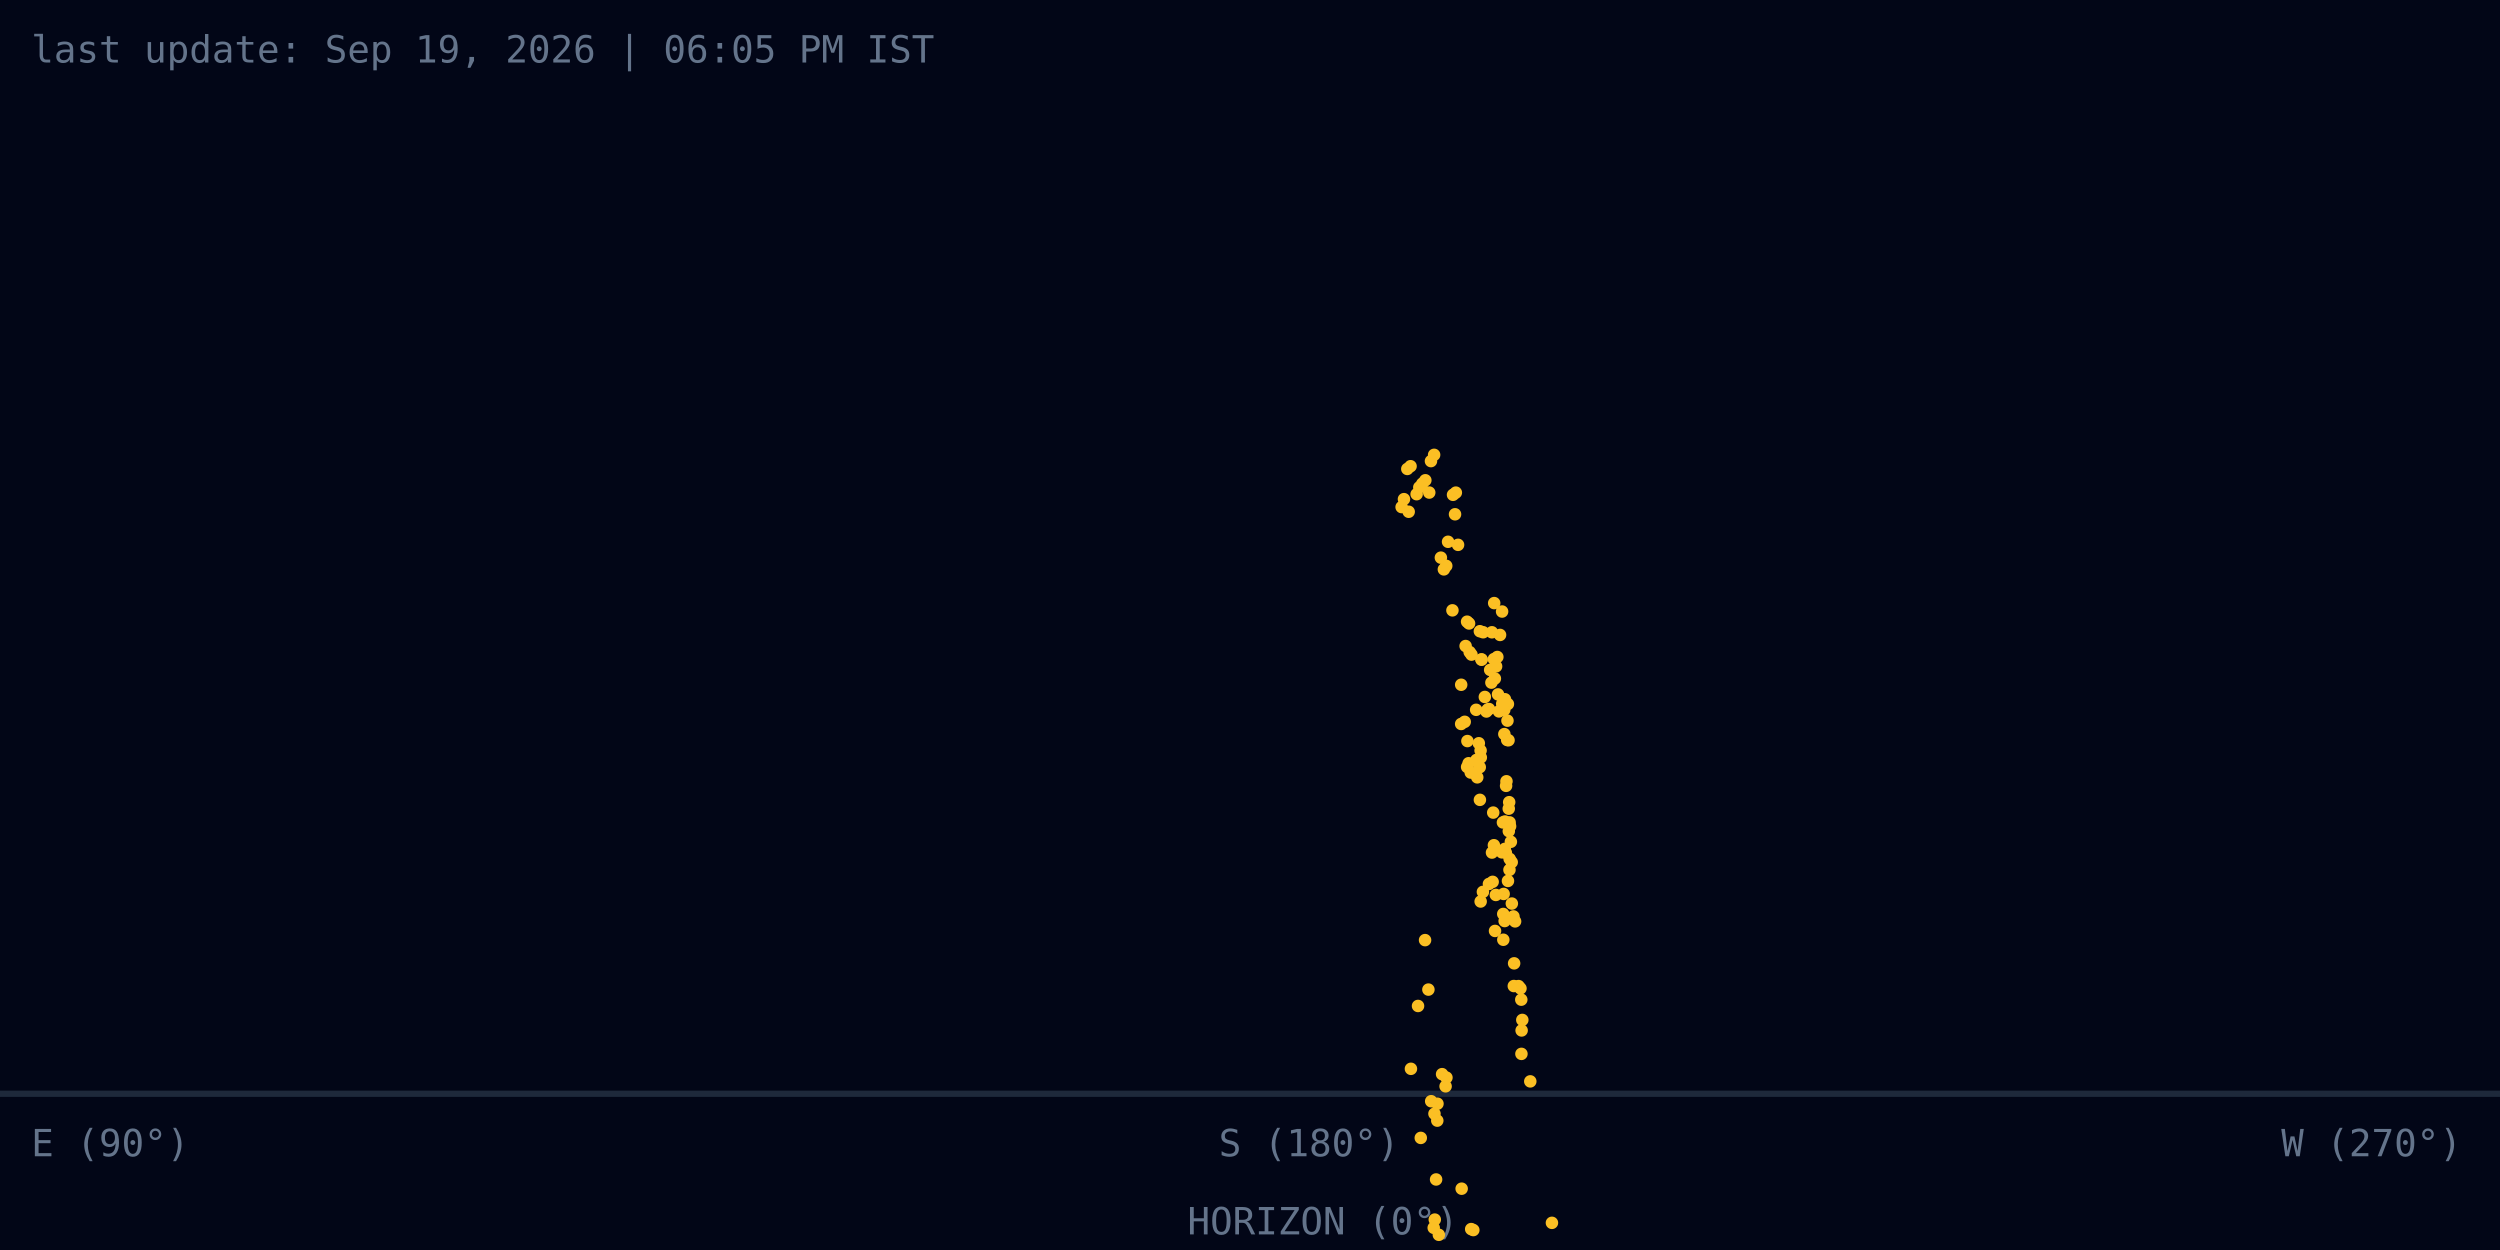
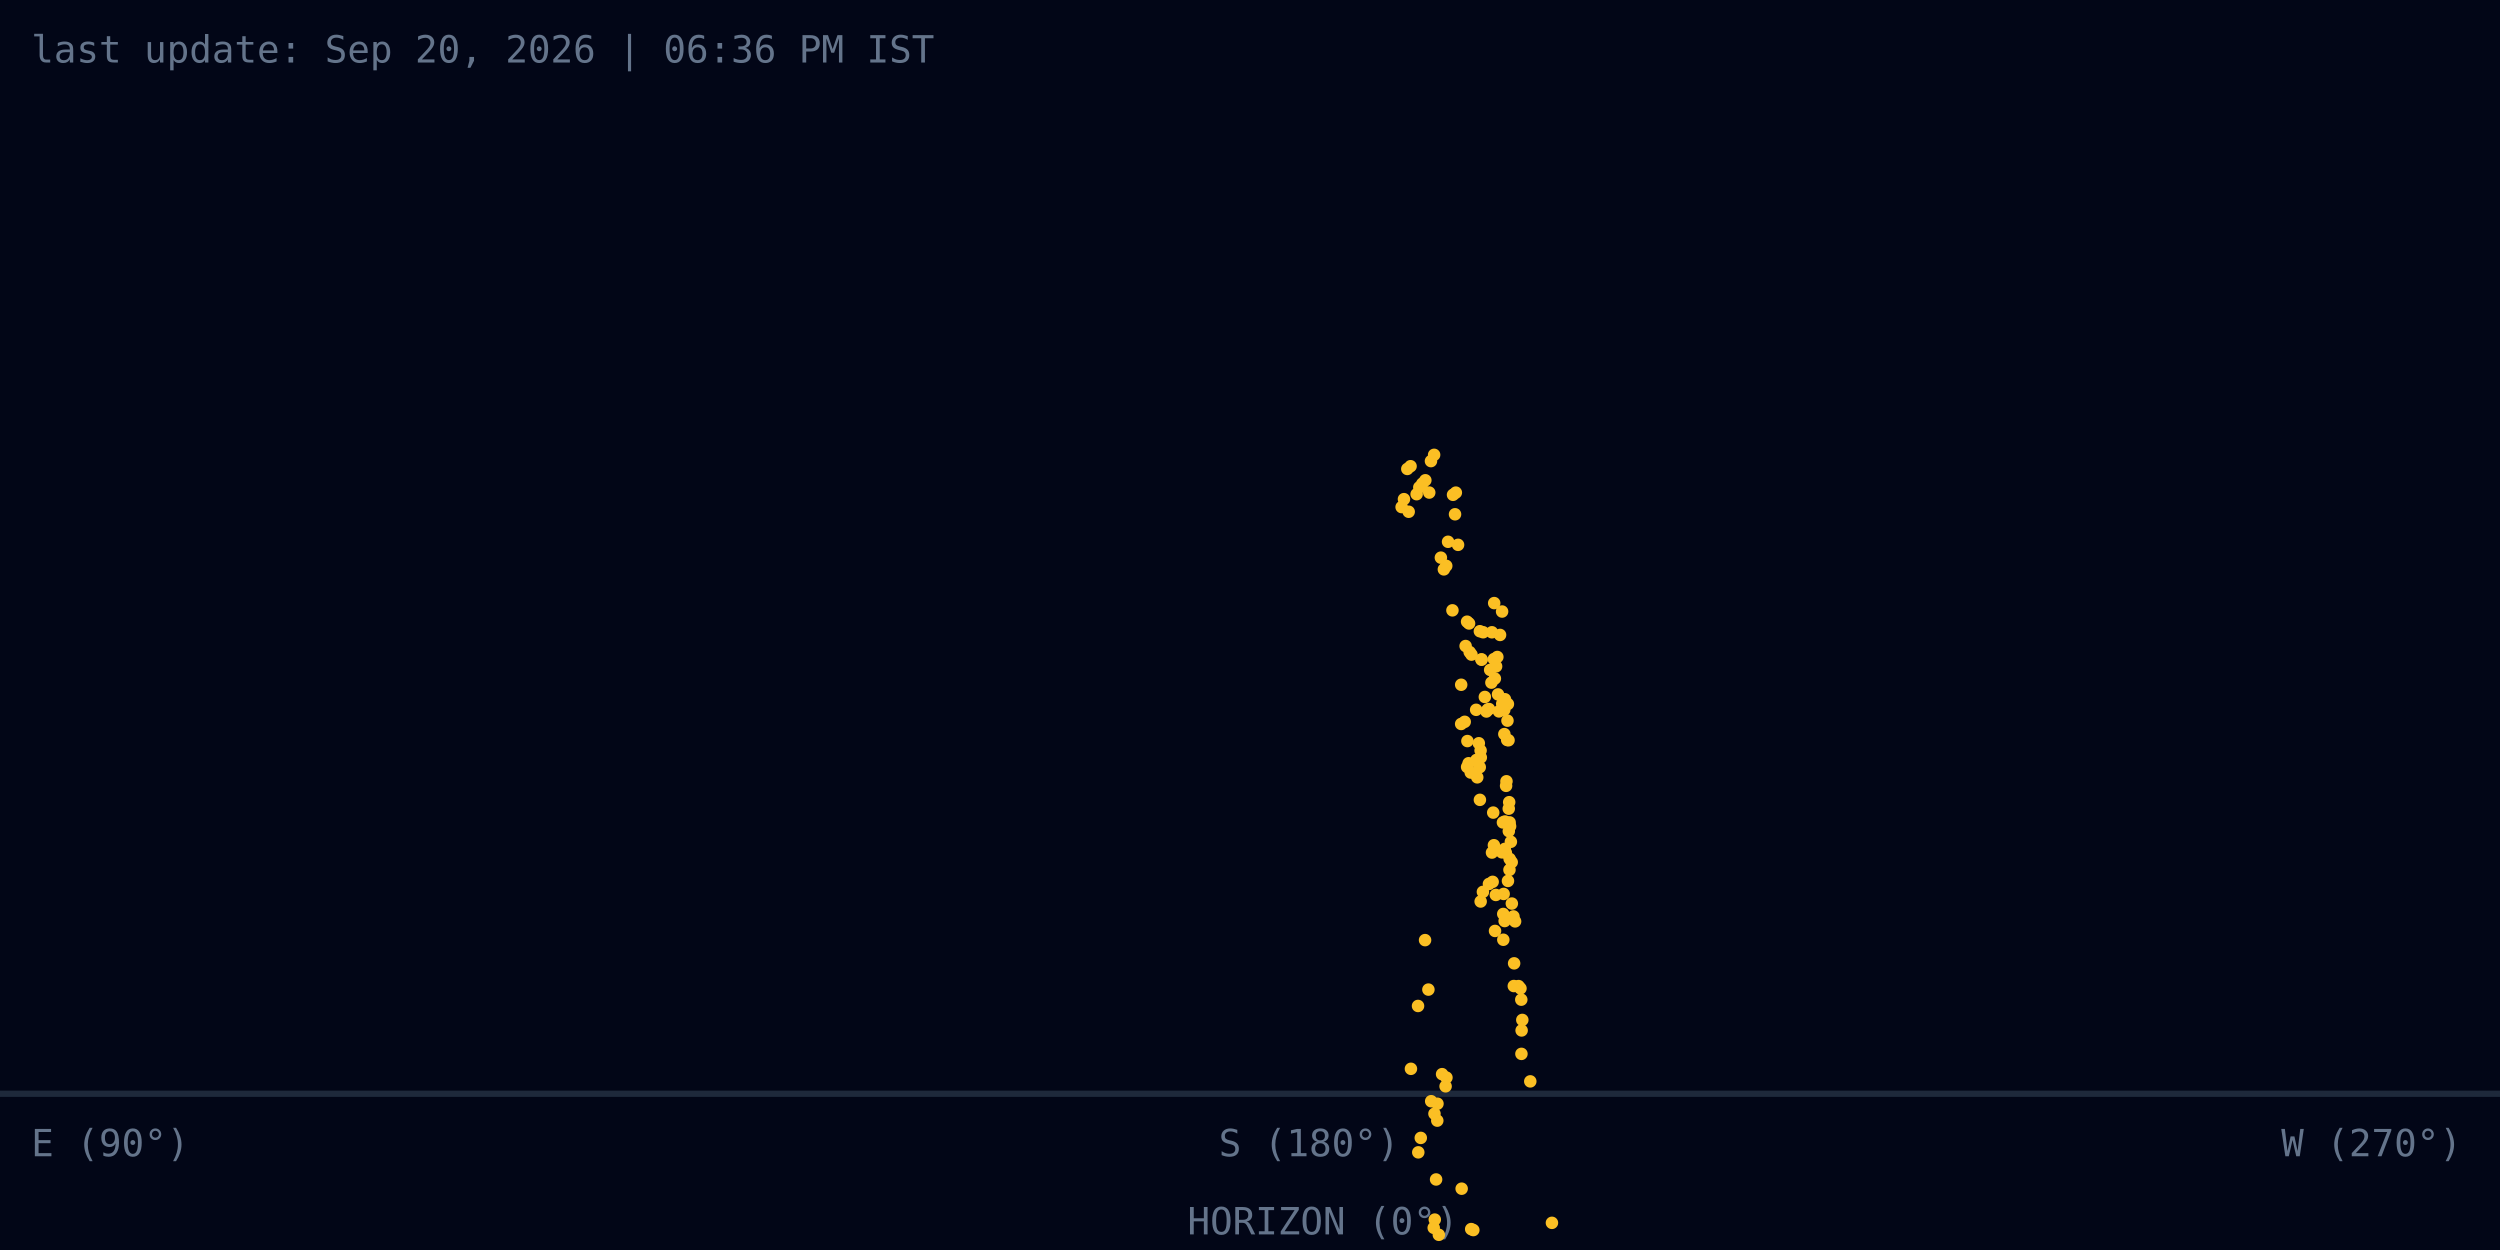
<svg xmlns="http://www.w3.org/2000/svg" width="800" height="400" viewBox="0 0 800 400">
  <rect width="800" height="400" fill="#020617" />
-   <text id="last-update" x="10" y="20" fill="#64748b" font-family="monospace">last update: Sep 19, 2026 | 06:05 PM IST</text>
+   <text id="last-update" x="10" y="20" fill="#64748b" font-family="monospace">last update: Sep 20, 2026 | 06:36 PM IST</text>
  <line x1="0" y1="350" x2="800" y2="350" stroke="#1e293b" stroke-width="2" />
  <text x="380" y="395" fill="#64748b" font-size="12" font-family="monospace">HORIZON (0°)</text>
  <text x="730" y="370" fill="#64748b" font-size="12" font-family="monospace">W (270°)</text>
  <text x="390" y="370" fill="#64748b" font-size="12" font-family="monospace">S (180°)</text>
  <text x="10" y="370" fill="#64748b" font-size="12" font-family="monospace">E (90°)</text>
  <g id="analemma-points">
    <circle cx=" 465.61" cy=" 164.57" r="2" fill="#fbbf24">
 </circle>
    <circle cx=" 467.57" cy=" 231.67" r="2" fill="#fbbf24">
 </circle>
    <circle cx=" 467.58" cy=" 219.12" r="2" fill="#fbbf24">
 </circle>
    <circle cx=" 468.71" cy=" 230.98" r="2" fill="#fbbf24">
 </circle>
    <circle cx=" 469.57" cy=" 237.14" r="2" fill="#fbbf24">
 </circle>
    <circle cx=" 469.00" cy=" 206.73" r="2" fill="#fbbf24">
 </circle>
    <circle cx=" 469.47" cy=" 198.94" r="2" fill="#fbbf24">
 </circle>
    <circle cx=" 470.10" cy=" 199.51" r="2" fill="#fbbf24">
 </circle>
    <circle cx=" 474.53" cy=" 285.41" r="2" fill="#fbbf24">
 </circle>
    <circle cx=" 472.47" cy=" 243.18" r="2" fill="#fbbf24">
 </circle>
    <circle cx=" 473.57" cy=" 255.95" r="2" fill="#fbbf24">
 </circle>
    <circle cx=" 473.22" cy=" 237.84" r="2" fill="#fbbf24">
 </circle>
    <circle cx=" 473.79" cy=" 240.17" r="2" fill="#fbbf24">
 </circle>
    <circle cx=" 473.56" cy=" 201.99" r="2" fill="#fbbf24">
 </circle>
    <circle cx=" 474.09" cy=" 210.99" r="2" fill="#fbbf24">
 </circle>
    <circle cx=" 478.41" cy=" 297.90" r="2" fill="#fbbf24">
 </circle>
    <circle cx=" 477.65" cy=" 282.19" r="2" fill="#fbbf24">
 </circle>
    <circle cx=" 477.44" cy=" 272.82" r="2" fill="#fbbf24">
 </circle>
    <circle cx=" 478.67" cy=" 286.38" r="2" fill="#fbbf24">
 </circle>
    <circle cx=" 478.05" cy=" 270.47" r="2" fill="#fbbf24">
 </circle>
    <circle cx=" 476.85" cy=" 214.37" r="2" fill="#fbbf24">
 </circle>
    <circle cx=" 477.25" cy=" 218.44" r="2" fill="#fbbf24">
 </circle>
    <circle cx=" 481.06" cy=" 300.72" r="2" fill="#fbbf24">
 </circle>
    <circle cx=" 481.04" cy=" 292.47" r="2" fill="#fbbf24">
 </circle>
    <circle cx=" 481.49" cy=" 294.73" r="2" fill="#fbbf24">
 </circle>
    <circle cx=" 481.17" cy=" 286.06" r="2" fill="#fbbf24">
 </circle>
    <circle cx=" 479.37" cy=" 222.21" r="2" fill="#fbbf24">
 </circle>
    <circle cx=" 479.67" cy=" 227.65" r="2" fill="#fbbf24">
 </circle>
    <circle cx=" 498.29" cy=" 411.31" r="2" fill="#fbbf24">
 </circle>
    <circle cx=" 498.34" cy=" 411.53" r="2" fill="#fbbf24">
 </circle>
    <circle cx=" 484.42" cy=" 315.53" r="2" fill="#fbbf24">
 </circle>
    <circle cx=" 486.86" cy=" 337.24" r="2" fill="#fbbf24">
 </circle>
    <circle cx=" 481.87" cy=" 272.88" r="2" fill="#fbbf24">
 </circle>
    <circle cx=" 482.55" cy=" 281.90" r="2" fill="#fbbf24">
 </circle>
    <circle cx=" 481.19" cy=" 226.61" r="2" fill="#fbbf24">
 </circle>
    <circle cx=" 481.39" cy=" 234.91" r="2" fill="#fbbf24">
 </circle>
    <circle cx=" 486.92" cy=" 329.74" r="2" fill="#fbbf24">
 </circle>
    <circle cx=" 483.03" cy=" 278.36" r="2" fill="#fbbf24">
 </circle>
    <circle cx=" 483.79" cy=" 289.14" r="2" fill="#fbbf24">
 </circle>
    <circle cx=" 485.93" cy=" 315.55" r="2" fill="#fbbf24">
 </circle>
    <circle cx=" 484.30" cy=" 293.26" r="2" fill="#fbbf24">
 </circle>
    <circle cx=" 482.30" cy=" 236.80" r="2" fill="#fbbf24">
 </circle>
    <circle cx=" 482.80" cy=" 258.78" r="2" fill="#fbbf24">
 </circle>
    <circle cx=" 501.22" cy=" 413.90" r="2" fill="#fbbf24">
 </circle>
    <circle cx=" 489.69" cy=" 346.04" r="2" fill="#fbbf24">
 </circle>
    <circle cx=" 486.81" cy=" 319.89" r="2" fill="#fbbf24">
 </circle>
    <circle cx=" 484.83" cy=" 294.84" r="2" fill="#fbbf24">
 </circle>
    <circle cx=" 486.55" cy=" 316.29" r="2" fill="#fbbf24">
 </circle>
    <circle cx=" 482.73" cy=" 236.88" r="2" fill="#fbbf24">
 </circle>
    <circle cx=" 483.48" cy=" 269.37" r="2" fill="#fbbf24">
 </circle>
    <circle cx=" 496.62" cy=" 391.31" r="2" fill="#fbbf24">
 </circle>
    <circle cx=" 483.75" cy=" 275.90" r="2" fill="#fbbf24">
 </circle>
    <circle cx=" 483.23" cy=" 264.40" r="2" fill="#fbbf24">
 </circle>
    <circle cx=" 482.94" cy=" 256.70" r="2" fill="#fbbf24">
 </circle>
    <circle cx=" 483.08" cy=" 263.17" r="2" fill="#fbbf24">
 </circle>
    <circle cx=" 482.53" cy=" 225.29" r="2" fill="#fbbf24">
 </circle>
    <circle cx=" 482.39" cy=" 230.61" r="2" fill="#fbbf24">
 </circle>
    <circle cx=" 487.14" cy=" 326.38" r="2" fill="#fbbf24">
 </circle>
    <circle cx=" 482.82" cy=" 265.96" r="2" fill="#fbbf24">
 </circle>
    <circle cx=" 483.09" cy=" 274.84" r="2" fill="#fbbf24">
 </circle>
    <circle cx=" 482.07" cy=" 250.01" r="2" fill="#fbbf24">
 </circle>
    <circle cx=" 481.95" cy=" 251.47" r="2" fill="#fbbf24">
 </circle>
    <circle cx=" 481.58" cy=" 223.76" r="2" fill="#fbbf24">
 </circle>
    <circle cx=" 481.36" cy=" 227.15" r="2" fill="#fbbf24">
 </circle>
    <circle cx=" 484.52" cy=" 308.27" r="2" fill="#fbbf24">
 </circle>
    <circle cx=" 481.59" cy=" 262.88" r="2" fill="#fbbf24">
 </circle>
    <circle cx=" 480.71" cy=" 225.23" r="2" fill="#fbbf24">
 </circle>
    <circle cx=" 481.54" cy=" 271.65" r="2" fill="#fbbf24">
 </circle>
    <circle cx=" 480.94" cy=" 263.18" r="2" fill="#fbbf24">
 </circle>
    <circle cx=" 480.67" cy=" 195.69" r="2" fill="#fbbf24">
 </circle>
    <circle cx=" 480.02" cy=" 203.18" r="2" fill="#fbbf24">
 </circle>
    <circle cx=" 480.62" cy=" 272.75" r="2" fill="#fbbf24">
 </circle>
    <circle cx=" 479.15" cy=" 210.24" r="2" fill="#fbbf24">
 </circle>
    <circle cx=" 478.75" cy=" 213.23" r="2" fill="#fbbf24">
 </circle>
    <circle cx=" 478.36" cy=" 217.14" r="2" fill="#fbbf24">
 </circle>
    <circle cx=" 478.05" cy=" 210.91" r="2" fill="#fbbf24">
 </circle>
    <circle cx=" 478.14" cy=" 192.99" r="2" fill="#fbbf24">
 </circle>
    <circle cx=" 477.41" cy=" 202.33" r="2" fill="#fbbf24">
 </circle>
    <circle cx=" 477.83" cy=" 260.03" r="2" fill="#fbbf24">
 </circle>
    <circle cx=" 476.48" cy=" 226.89" r="2" fill="#fbbf24">
 </circle>
    <circle cx=" 476.07" cy=" 227.06" r="2" fill="#fbbf24">
 </circle>
    <circle cx=" 475.66" cy=" 227.68" r="2" fill="#fbbf24">
 </circle>
    <circle cx=" 475.15" cy=" 223.03" r="2" fill="#fbbf24">
 </circle>
    <circle cx=" 474.61" cy=" 202.32" r="2" fill="#fbbf24">
 </circle>
    <circle cx=" 474.09" cy=" 211.11" r="2" fill="#fbbf24">
 </circle>
    <circle cx=" 476.46" cy=" 282.87" r="2" fill="#fbbf24">
 </circle>
    <circle cx=" 473.86" cy=" 242.39" r="2" fill="#fbbf24">
 </circle>
    <circle cx=" 473.52" cy=" 245.50" r="2" fill="#fbbf24">
 </circle>
    <circle cx=" 472.37" cy=" 227.14" r="2" fill="#fbbf24">
 </circle>
    <circle cx=" 472.72" cy=" 248.75" r="2" fill="#fbbf24">
 </circle>
    <circle cx=" 470.88" cy=" 209.48" r="2" fill="#fbbf24">
 </circle>
    <circle cx=" 470.29" cy=" 208.66" r="2" fill="#fbbf24">
 </circle>
    <circle cx=" 473.81" cy=" 288.48" r="2" fill="#fbbf24">
 </circle>
    <circle cx=" 470.64" cy=" 247.22" r="2" fill="#fbbf24">
 </circle>
    <circle cx=" 469.96" cy=" 244.24" r="2" fill="#fbbf24">
 </circle>
    <circle cx=" 469.48" cy=" 245.43" r="2" fill="#fbbf24">
 </circle>
    <circle cx=" 466.58" cy=" 174.35" r="2" fill="#fbbf24">
 </circle>
    <circle cx=" 465.87" cy=" 157.64" r="2" fill="#fbbf24">
 </circle>
    <circle cx=" 464.97" cy=" 158.34" r="2" fill="#fbbf24">
 </circle>
    <circle cx=" 464.78" cy=" 195.31" r="2" fill="#fbbf24">
 </circle>
    <circle cx=" 463.38" cy=" 173.37" r="2" fill="#fbbf24">
 </circle>
    <circle cx=" 462.80" cy=" 181.08" r="2" fill="#fbbf24">
 </circle>
    <circle cx=" 462.04" cy=" 182.20" r="2" fill="#fbbf24">
 </circle>
    <circle cx=" 461.08" cy=" 178.45" r="2" fill="#fbbf24">
 </circle>
    <circle cx=" 458.92" cy=" 145.55" r="2" fill="#fbbf24">
 </circle>
    <circle cx=" 457.91" cy=" 147.55" r="2" fill="#fbbf24">
 </circle>
    <circle cx=" 457.36" cy=" 157.62" r="2" fill="#fbbf24">
 </circle>
    <circle cx=" 456.11" cy=" 153.69" r="2" fill="#fbbf24">
 </circle>
    <circle cx=" 455.13" cy=" 154.77" r="2" fill="#fbbf24">
 </circle>
    <circle cx=" 454.18" cy=" 155.94" r="2" fill="#fbbf24">
 </circle>
    <circle cx=" 453.32" cy=" 158.14" r="2" fill="#fbbf24">
 </circle>
    <circle cx=" 451.38" cy=" 149.19" r="2" fill="#fbbf24">
 </circle>
    <circle cx=" 450.34" cy=" 150.06" r="2" fill="#fbbf24">
 </circle>
    <circle cx=" 450.78" cy=" 163.76" r="2" fill="#fbbf24">
 </circle>
    <circle cx=" 449.27" cy=" 159.73" r="2" fill="#fbbf24">
 </circle>
    <circle cx=" 448.52" cy=" 162.26" r="2" fill="#fbbf24">
 </circle>
    <circle cx=" 20.26" cy=" 571.97" r="2" fill="#fbbf24">
 </circle>
    <circle cx=" 74.33" cy=" 546.37" r="2" fill="#fbbf24">
 </circle>
    <circle cx=" 471.46" cy=" 393.62" r="2" fill="#fbbf24">
 </circle>
    <circle cx=" 470.78" cy=" 393.31" r="2" fill="#fbbf24">
 </circle>
    <circle cx=" 495.37" cy=" 503.27" r="2" fill="#fbbf24">
 </circle>
    <circle cx=" 467.73" cy=" 380.38" r="2" fill="#fbbf24">
 </circle>
    <circle cx=" 462.86" cy=" 344.83" r="2" fill="#fbbf24">
 </circle>
    <circle cx=" 462.59" cy=" 347.62" r="2" fill="#fbbf24">
 </circle>
    <circle cx=" 461.47" cy=" 343.73" r="2" fill="#fbbf24">
 </circle>
    <circle cx=" 456.02" cy=" 300.84" r="2" fill="#fbbf24">
 </circle>
    <circle cx=" 457.09" cy=" 316.67" r="2" fill="#fbbf24">
 </circle>
    <circle cx=" 469.47" cy=" 420.03" r="2" fill="#fbbf24">
 </circle>
    <circle cx=" 459.99" cy=" 353.19" r="2" fill="#fbbf24">
 </circle>
    <circle cx=" 459.93" cy=" 358.60" r="2" fill="#fbbf24">
 </circle>
    <circle cx=" 459.03" cy=" 356.39" r="2" fill="#fbbf24">
 </circle>
    <circle cx=" 457.98" cy=" 352.39" r="2" fill="#fbbf24">
 </circle>
    <circle cx=" 453.77" cy=" 321.91" r="2" fill="#fbbf24">
 </circle>
    <circle cx=" 459.55" cy=" 377.43" r="2" fill="#fbbf24">
 </circle>
    <circle cx=" 471.53" cy=" 461.85" r="2" fill="#fbbf24">
 </circle>
    <circle cx=" 460.43" cy=" 395.14" r="2" fill="#fbbf24">
 </circle>
    <circle cx=" 459.13" cy=" 390.27" r="2" fill="#fbbf24">
 </circle>
    <circle cx=" 458.79" cy=" 392.90" r="2" fill="#fbbf24">
 </circle>
    <circle cx=" 454.65" cy=" 364.13" r="2" fill="#fbbf24">
 </circle>
    <circle cx=" 451.50" cy=" 342.02" r="2" fill="#fbbf24">
 </circle>
+     <circle cx=" 453.85" cy=" 368.75" r="2" fill="#fbbf24">
+  </circle>
  </g>
</svg>
